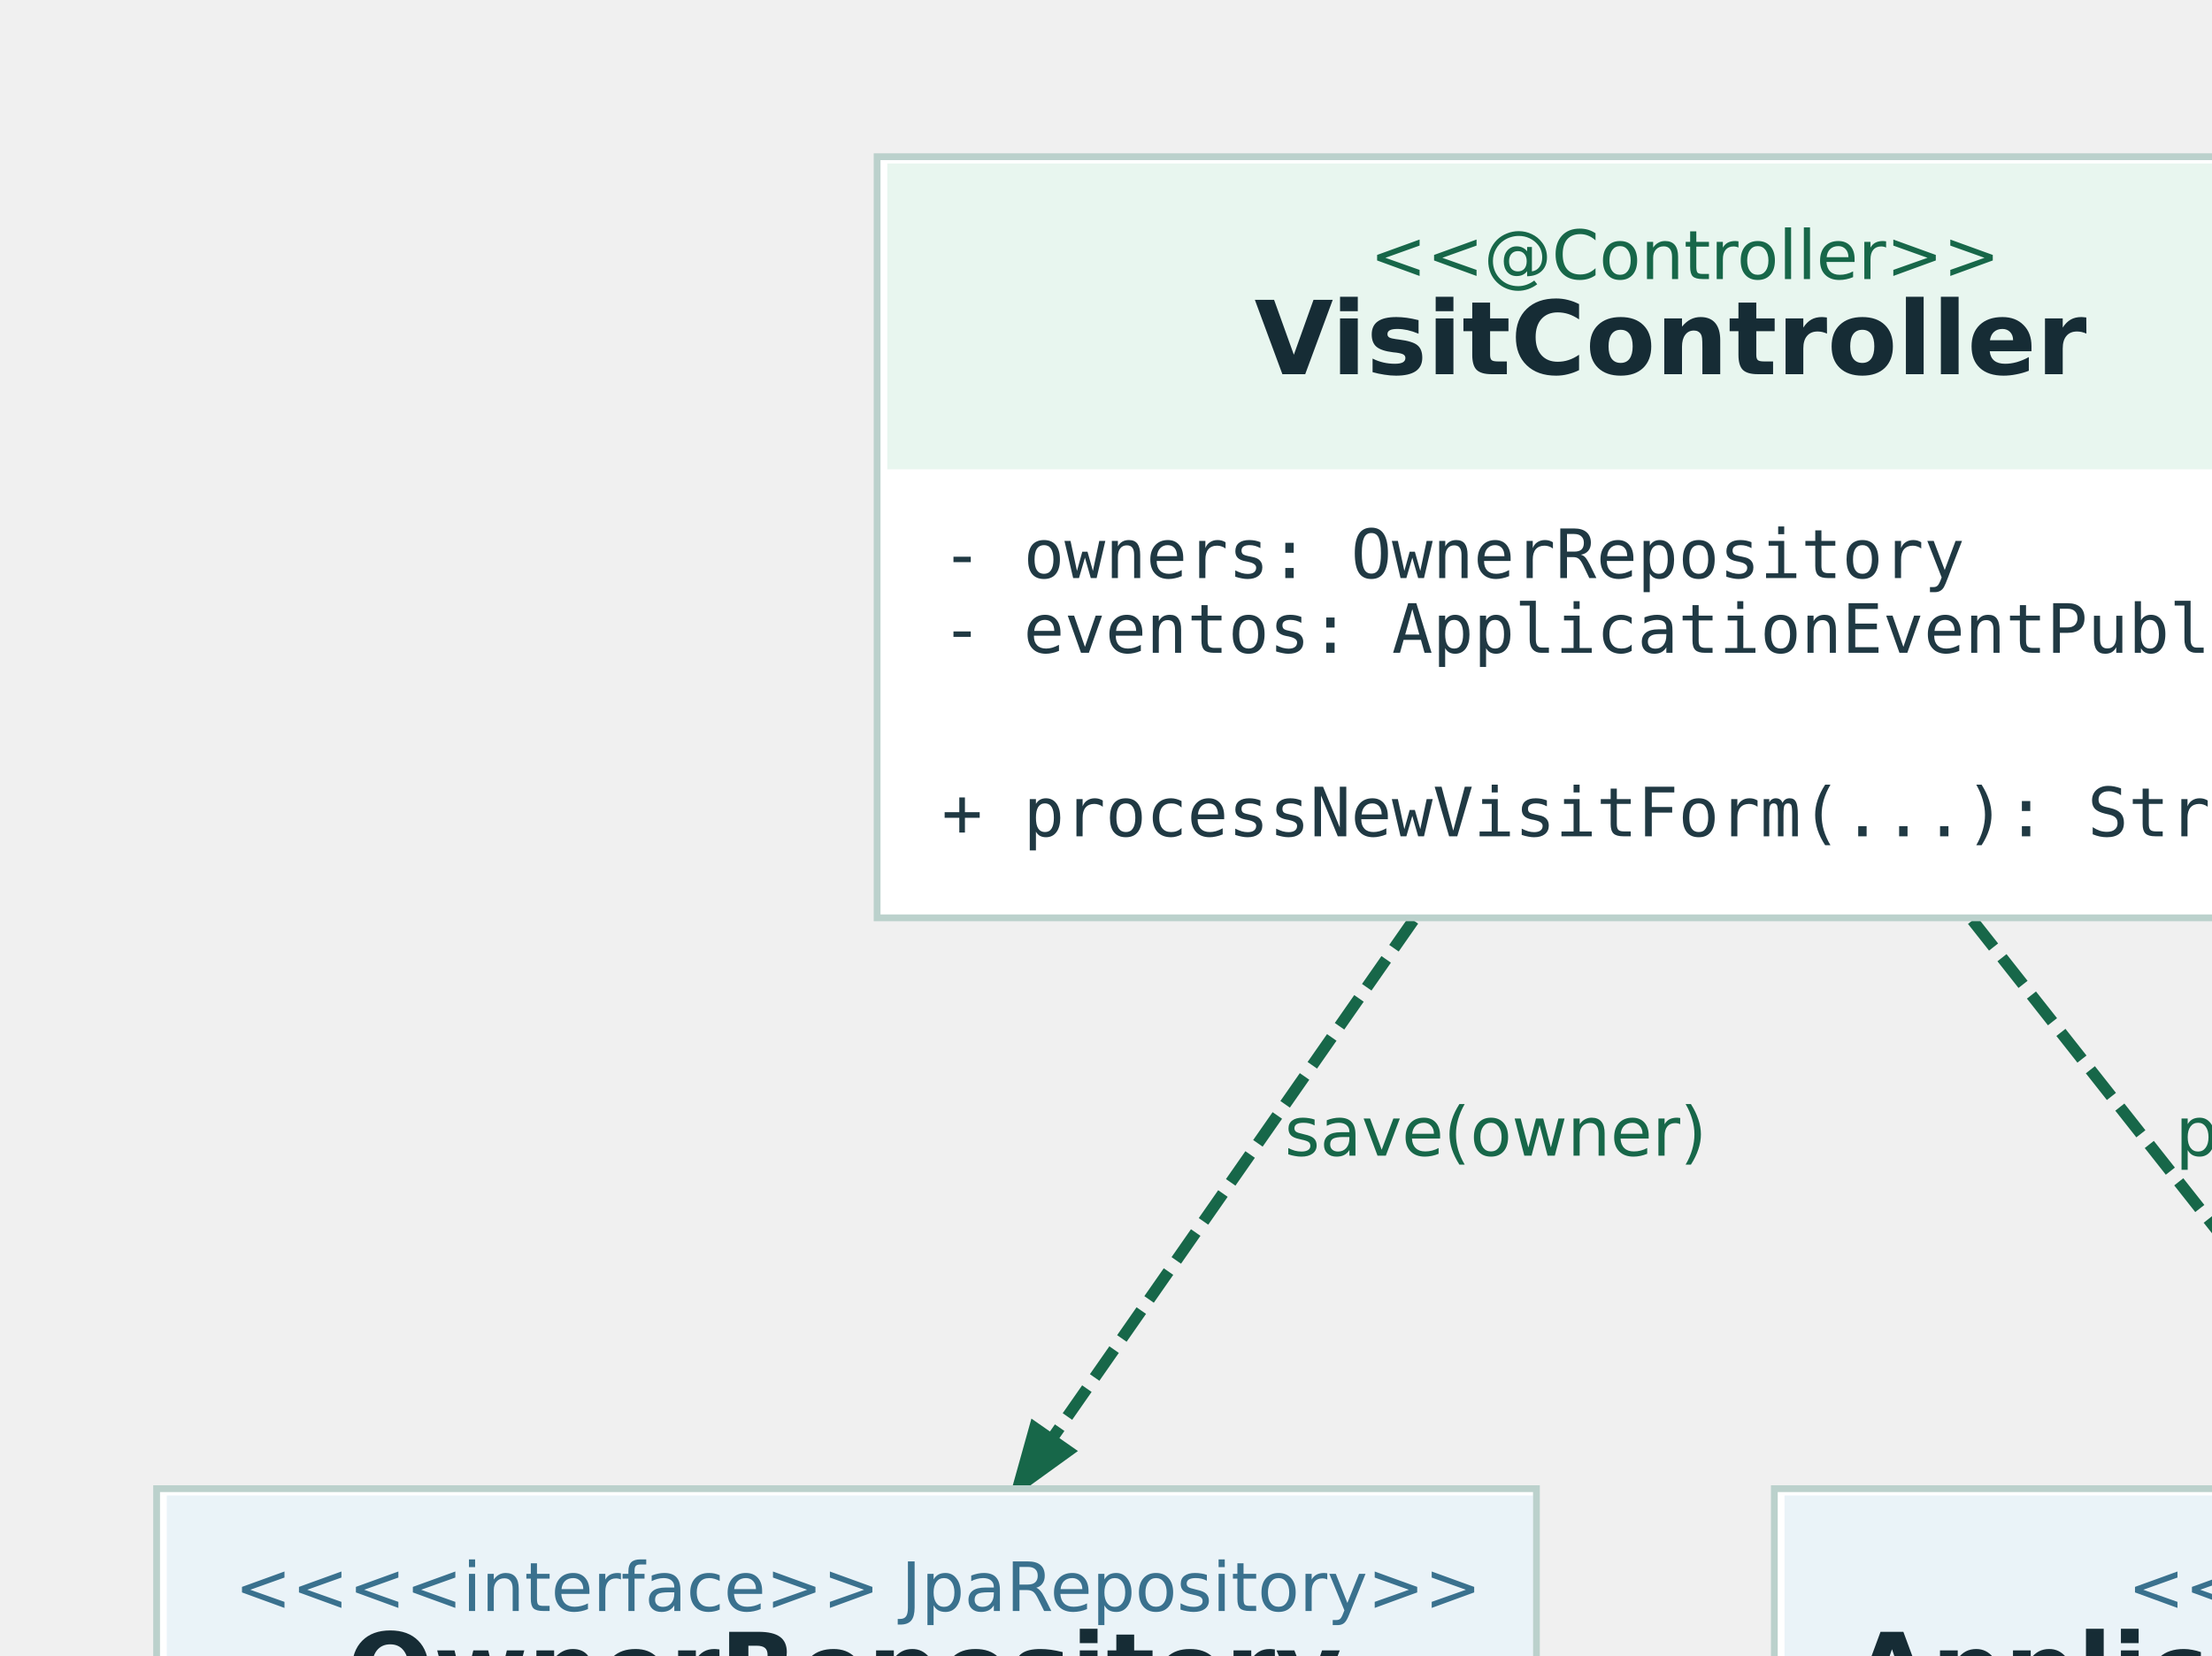
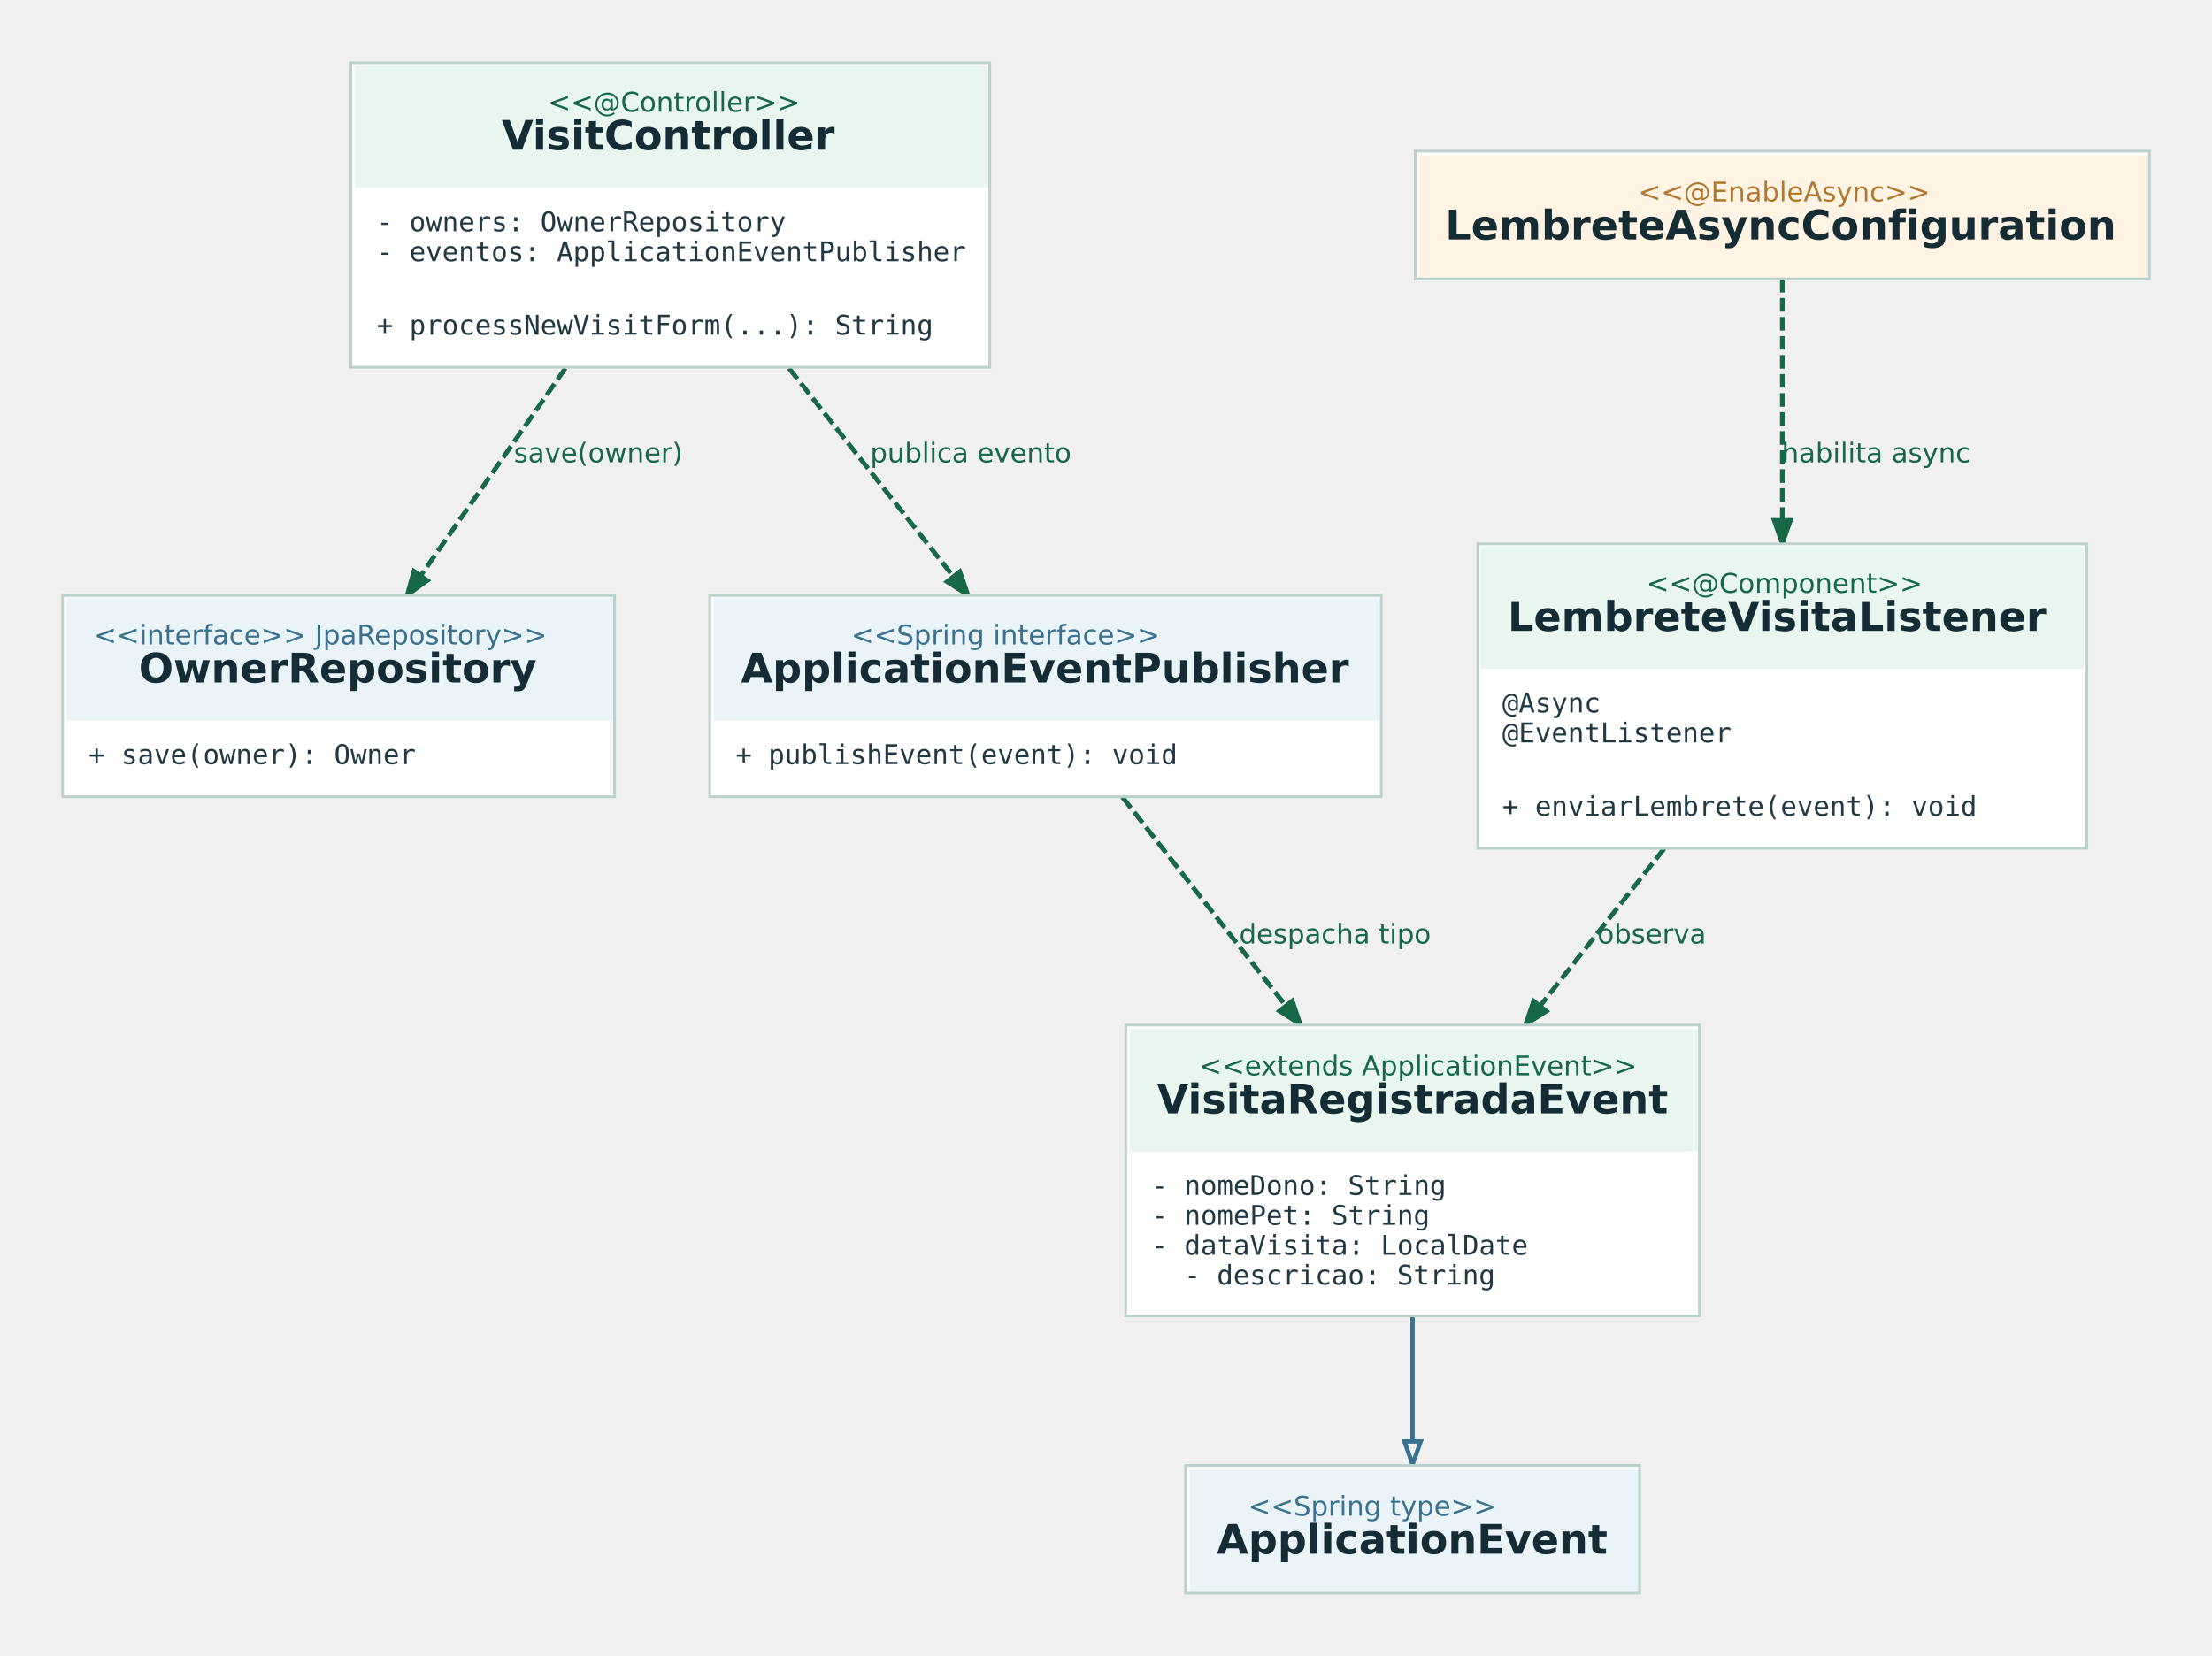
- <svg xmlns="http://www.w3.org/2000/svg" width="2034pt" height="1523pt" viewBox="0.00 0.00 813.58 609.08">
+ <svg xmlns="http://www.w3.org/2000/svg" width="2034pt" height="1523pt" viewBox="0.00 0.00 2033.95 1522.70">
  <g id="graph0" class="graph" transform="scale(2.5 2.5) rotate(0) translate(23.04 586.04)">
    <g id="edge1" class="edge">
      <path fill="none" stroke="#176749" stroke-width="1.7" stroke-dasharray="5,2" d="M184.9,-450.63C167.76,-426.05 147.89,-397.55 131.85,-374.53" />
      <polygon fill="#176749" stroke="#176749" stroke-width="1.7" points="134.08,-372.53 126.78,-367.26 129.2,-375.93 134.08,-372.53" />
-       <text text-anchor="middle" x="197" y="-416" font-family="DejaVu Sans" font-size="10.00" fill="#176749">save(owner)</text>
+       <text text-anchor="middle" x="197" y="-416" font-family="DejaVu Sans, Verdana, sans-serif" font-size="10.00" fill="#176749">save(owner)</text>
    </g>
    <g id="edge2" class="edge">
      <path fill="none" stroke="#176749" stroke-width="1.7" stroke-dasharray="5,2" d="M267.16,-450.63C286.63,-425.95 309.22,-397.3 327.41,-374.23" />
      <polygon fill="#176749" stroke="#176749" stroke-width="1.7" points="329.98,-375.78 332.91,-367.26 325.31,-372.09 329.98,-375.78" />
-       <text text-anchor="middle" x="334" y="-416" font-family="DejaVu Sans" font-size="10.00" fill="#176749">publica evento</text>
+       <text text-anchor="middle" x="334" y="-416" font-family="DejaVu Sans, Verdana, sans-serif" font-size="10.00" fill="#176749">publica evento</text>
    </g>
    <g id="edge3" class="edge">
      <path fill="none" stroke="#176749" stroke-width="1.7" stroke-dasharray="5,2" d="M389.8,-292.84C407.19,-270.62 429.89,-241.61 449.88,-216.07" />
      <polygon fill="#176749" stroke="#176749" stroke-width="1.7" points="452.27,-217.84 455.17,-209.31 447.59,-214.17 452.27,-217.84" />
-       <text text-anchor="middle" x="468" y="-239" font-family="DejaVu Sans" font-size="10.00" fill="#176749">despacha tipo</text>
+       <text text-anchor="middle" x="468" y="-239" font-family="DejaVu Sans, Verdana, sans-serif" font-size="10.00" fill="#176749">despacha tipo</text>
    </g>
    <g id="edge6" class="edge">
      <path fill="none" stroke="#3a718e" stroke-width="1.6" d="M496.5,-102C496.5,-86.39 496.5,-69.78 496.5,-55.96" />
      <polygon fill="none" stroke="#3a718e" stroke-width="1.6" points="499.48,-55.82 496.5,-47.32 493.53,-55.82 499.48,-55.82" />
    </g>
    <g id="edge4" class="edge">
      <path fill="none" stroke="#176749" stroke-width="1.7" stroke-dasharray="5,2" d="M589.09,-273.95C574.56,-255.5 558.28,-234.86 543.48,-216.09" />
      <polygon fill="#176749" stroke="#176749" stroke-width="1.7" points="545.7,-214.1 538.1,-209.27 541.03,-217.79 545.7,-214.1" />
-       <text text-anchor="middle" x="584.5" y="-239" font-family="DejaVu Sans" font-size="10.00" fill="#176749">observa</text>
+       <text text-anchor="middle" x="584.5" y="-239" font-family="DejaVu Sans, Verdana, sans-serif" font-size="10.00" fill="#176749">observa</text>
    </g>
    <g id="edge5" class="edge">
      <path fill="none" stroke="#176749" stroke-width="1.7" stroke-dasharray="5,2" d="M632.5,-483.48C632.5,-461.12 632.5,-425.79 632.5,-394.76" />
      <polygon fill="#176749" stroke="#176749" stroke-width="1.7" points="635.48,-394.64 632.5,-386.14 629.53,-394.64 635.48,-394.64" />
-       <text text-anchor="middle" x="667" y="-416" font-family="DejaVu Sans" font-size="10.00" fill="#176749">habilita async</text>
+       <text text-anchor="middle" x="667" y="-416" font-family="DejaVu Sans, Verdana, sans-serif" font-size="10.00" fill="#176749">habilita async</text>
    </g>
    <g id="node1" class="node">
      <polygon fill="#ffffff" stroke="transparent" points="106,-451 106,-563 341,-563 341,-451 106,-451" />
      <polygon fill="#e8f6ef" stroke="transparent" points="107.5,-517 107.5,-562 340.5,-562 340.5,-517 107.5,-517" />
-       <text text-anchor="start" x="178.5" y="-545" font-family="DejaVu Sans" font-size="10.00" fill="#176749">&lt;&lt;@Controller&gt;&gt;</text>
-       <text text-anchor="start" x="161.5" y="-531" font-family="DejaVu Sans" font-weight="bold" font-size="15.00" fill="#162c35">VisitController</text>
-       <text text-anchor="start" x="115.5" y="-501" font-family="DejaVu Sans Mono" font-size="10.00" fill="#203943">- owners: OwnerRepository</text>
-       <text text-anchor="start" x="115.5" y="-490" font-family="DejaVu Sans Mono" font-size="10.00" fill="#203943">- eventos: ApplicationEventPublisher</text>
-       <text text-anchor="start" x="115.5" y="-463" font-family="DejaVu Sans Mono" font-size="10.00" fill="#203943">+ processNewVisitForm(...): String</text>
+       <text text-anchor="start" x="178.5" y="-545" font-family="DejaVu Sans, Verdana, sans-serif" font-size="10.00" fill="#176749">&lt;&lt;@Controller&gt;&gt;</text>
+       <text text-anchor="start" x="161.5" y="-531" font-family="DejaVu Sans, Verdana, sans-serif" font-weight="bold" font-size="15.00" fill="#162c35">VisitController</text>
+       <text text-anchor="start" x="115.5" y="-501" font-family="DejaVu Sans Mono, Consolas, monospace" font-size="10.00" fill="#203943">- owners: OwnerRepository</text>
+       <text text-anchor="start" x="115.5" y="-490" font-family="DejaVu Sans Mono, Consolas, monospace" font-size="10.00" fill="#203943">- eventos: ApplicationEventPublisher</text>
+       <text text-anchor="start" x="115.5" y="-463" font-family="DejaVu Sans Mono, Consolas, monospace" font-size="10.00" fill="#203943">+ processNewVisitForm(...): String</text>
      <polygon fill="none" stroke="#bbd1cc" points="106,-451 106,-563 341,-563 341,-451 106,-451" />
    </g>
    <g id="node2" class="node">
      <polygon fill="#ffffff" stroke="transparent" points="0,-293 0,-367 203,-367 203,-293 0,-293" />
      <polygon fill="#eaf3f8" stroke="transparent" points="1.5,-321 1.5,-366 202.5,-366 202.5,-321 1.5,-321" />
-       <text text-anchor="start" x="11.5" y="-349" font-family="DejaVu Sans" font-size="10.00" fill="#3a718e">&lt;&lt;&lt;&lt;interface&gt;&gt; JpaRepository&gt;&gt;</text>
-       <text text-anchor="start" x="28" y="-335" font-family="DejaVu Sans" font-weight="bold" font-size="15.00" fill="#162c35">OwnerRepository</text>
-       <text text-anchor="start" x="9.5" y="-305" font-family="DejaVu Sans Mono" font-size="10.00" fill="#203943">+ save(owner): Owner</text>
+       <text text-anchor="start" x="11.5" y="-349" font-family="DejaVu Sans, Verdana, sans-serif" font-size="10.00" fill="#3a718e">&lt;&lt;interface&gt;&gt; JpaRepository&gt;&gt;</text>
+       <text text-anchor="start" x="28" y="-335" font-family="DejaVu Sans, Verdana, sans-serif" font-weight="bold" font-size="15.00" fill="#162c35">OwnerRepository</text>
+       <text text-anchor="start" x="9.5" y="-305" font-family="DejaVu Sans Mono, Consolas, monospace" font-size="10.00" fill="#203943">+ save(owner): Owner</text>
      <polygon fill="none" stroke="#bbd1cc" points="0,-293 0,-367 203,-367 203,-293 0,-293" />
    </g>
    <g id="node3" class="node">
      <polygon fill="#ffffff" stroke="transparent" points="238,-293 238,-367 485,-367 485,-293 238,-293" />
      <polygon fill="#eaf3f8" stroke="transparent" points="239.5,-321 239.5,-366 484.5,-366 484.5,-321 239.5,-321" />
-       <text text-anchor="start" x="290" y="-349" font-family="DejaVu Sans" font-size="10.00" fill="#3a718e">&lt;&lt;&lt;&lt;Spring interface&gt;&gt;&gt;&gt;</text>
-       <text text-anchor="start" x="249.5" y="-335" font-family="DejaVu Sans" font-weight="bold" font-size="15.00" fill="#162c35">ApplicationEventPublisher</text>
-       <text text-anchor="start" x="247.5" y="-305" font-family="DejaVu Sans Mono" font-size="10.00" fill="#203943">+ publishEvent(event): void</text>
+       <text text-anchor="start" x="290" y="-349" font-family="DejaVu Sans, Verdana, sans-serif" font-size="10.00" fill="#3a718e">&lt;&lt;Spring interface&gt;&gt;</text>
+       <text text-anchor="start" x="249.5" y="-335" font-family="DejaVu Sans, Verdana, sans-serif" font-weight="bold" font-size="15.00" fill="#162c35">ApplicationEventPublisher</text>
+       <text text-anchor="start" x="247.5" y="-305" font-family="DejaVu Sans Mono, Consolas, monospace" font-size="10.00" fill="#203943">+ publishEvent(event): void</text>
      <polygon fill="none" stroke="#bbd1cc" points="238,-293 238,-367 485,-367 485,-293 238,-293" />
    </g>
    <g id="node4" class="node">
      <polygon fill="#ffffff" stroke="transparent" points="391,-102 391,-209 602,-209 602,-102 391,-102" />
      <polygon fill="#e8f6ef" stroke="transparent" points="392.5,-162.5 392.5,-207.5 601.5,-207.5 601.5,-162.5 392.5,-162.5" />
-       <text text-anchor="start" x="418" y="-190.5" font-family="DejaVu Sans" font-size="10.00" fill="#176749">&lt;&lt;extends ApplicationEvent&gt;&gt;</text>
-       <text text-anchor="start" x="402.5" y="-176.5" font-family="DejaVu Sans" font-weight="bold" font-size="15.00" fill="#162c35">VisitaRegistradaEvent</text>
-       <text text-anchor="start" x="400.5" y="-146.5" font-family="DejaVu Sans Mono" font-size="10.00" fill="#203943">- nomeDono: String</text>
-       <text text-anchor="start" x="400.5" y="-135.5" font-family="DejaVu Sans Mono" font-size="10.00" fill="#203943">- nomePet: String</text>
-       <text text-anchor="start" x="400.5" y="-124.5" font-family="DejaVu Sans Mono" font-size="10.00" fill="#203943">- dataVisita: LocalDate</text>
-       <text text-anchor="start" x="412.5" y="-113.5" font-family="DejaVu Sans Mono" font-size="10.00" fill="#203943">- descricao: String</text>
+       <text text-anchor="start" x="418" y="-190.5" font-family="DejaVu Sans, Verdana, sans-serif" font-size="10.00" fill="#176749">&lt;&lt;extends ApplicationEvent&gt;&gt;</text>
+       <text text-anchor="start" x="402.5" y="-176.5" font-family="DejaVu Sans, Verdana, sans-serif" font-weight="bold" font-size="15.00" fill="#162c35">VisitaRegistradaEvent</text>
+       <text text-anchor="start" x="400.5" y="-146.5" font-family="DejaVu Sans Mono, Consolas, monospace" font-size="10.00" fill="#203943">- nomeDono: String</text>
+       <text text-anchor="start" x="400.5" y="-135.5" font-family="DejaVu Sans Mono, Consolas, monospace" font-size="10.00" fill="#203943">- nomePet: String</text>
+       <text text-anchor="start" x="400.5" y="-124.5" font-family="DejaVu Sans Mono, Consolas, monospace" font-size="10.00" fill="#203943">- dataVisita: LocalDate</text>
+       <text text-anchor="start" x="412.5" y="-113.5" font-family="DejaVu Sans Mono, Consolas, monospace" font-size="10.00" fill="#203943">- descricao: String</text>
      <polygon fill="none" stroke="#bbd1cc" points="391,-102 391,-209 602,-209 602,-102 391,-102" />
    </g>
    <g id="node5" class="node">
      <polygon fill="#ffffff" stroke="transparent" points="520.5,-274 520.5,-386 744.5,-386 744.5,-274 520.5,-274" />
      <polygon fill="#e8f6ef" stroke="transparent" points="521.5,-340 521.5,-385 743.5,-385 743.5,-340 521.5,-340" />
-       <text text-anchor="start" x="582.5" y="-368" font-family="DejaVu Sans" font-size="10.00" fill="#176749">&lt;&lt;@Component&gt;&gt;</text>
-       <text text-anchor="start" x="531.5" y="-354" font-family="DejaVu Sans" font-weight="bold" font-size="15.00" fill="#162c35">LembreteVisitaListener</text>
-       <text text-anchor="start" x="529.5" y="-324" font-family="DejaVu Sans Mono" font-size="10.00" fill="#203943">@Async</text>
-       <text text-anchor="start" x="529.5" y="-313" font-family="DejaVu Sans Mono" font-size="10.00" fill="#203943">@EventListener</text>
-       <text text-anchor="start" x="529.5" y="-286" font-family="DejaVu Sans Mono" font-size="10.00" fill="#203943">+ enviarLembrete(event): void</text>
+       <text text-anchor="start" x="582.5" y="-368" font-family="DejaVu Sans, Verdana, sans-serif" font-size="10.00" fill="#176749">&lt;&lt;@Component&gt;&gt;</text>
+       <text text-anchor="start" x="531.5" y="-354" font-family="DejaVu Sans, Verdana, sans-serif" font-weight="bold" font-size="15.00" fill="#162c35">LembreteVisitaListener</text>
+       <text text-anchor="start" x="529.5" y="-324" font-family="DejaVu Sans Mono, Consolas, monospace" font-size="10.00" fill="#203943">@Async</text>
+       <text text-anchor="start" x="529.5" y="-313" font-family="DejaVu Sans Mono, Consolas, monospace" font-size="10.00" fill="#203943">@EventListener</text>
+       <text text-anchor="start" x="529.5" y="-286" font-family="DejaVu Sans Mono, Consolas, monospace" font-size="10.00" fill="#203943">+ enviarLembrete(event): void</text>
      <polygon fill="none" stroke="#bbd1cc" points="520.5,-274 520.5,-386 744.5,-386 744.5,-274 520.5,-274" />
    </g>
    <g id="node6" class="node">
      <polygon fill="#ffffff" stroke="transparent" points="497.5,-483.5 497.5,-530.5 767.5,-530.5 767.5,-483.5 497.5,-483.5" />
      <polygon fill="#fff4e4" stroke="transparent" points="498.5,-484 498.5,-529 766.5,-529 766.5,-484 498.5,-484" />
-       <text text-anchor="start" x="579.5" y="-512" font-family="DejaVu Sans" font-size="10.00" fill="#af7932">&lt;&lt;@EnableAsync&gt;&gt;</text>
-       <text text-anchor="start" x="508.5" y="-498" font-family="DejaVu Sans" font-weight="bold" font-size="15.00" fill="#162c35">LembreteAsyncConfiguration</text>
+       <text text-anchor="start" x="579.5" y="-512" font-family="DejaVu Sans, Verdana, sans-serif" font-size="10.00" fill="#af7932">&lt;&lt;@EnableAsync&gt;&gt;</text>
+       <text text-anchor="start" x="508.5" y="-498" font-family="DejaVu Sans, Verdana, sans-serif" font-weight="bold" font-size="15.00" fill="#162c35">LembreteAsyncConfiguration</text>
      <polygon fill="none" stroke="#bbd1cc" points="497.5,-483.5 497.5,-530.5 767.5,-530.5 767.5,-483.5 497.5,-483.5" />
    </g>
    <g id="node7" class="node">
      <polygon fill="#ffffff" stroke="transparent" points="413,0 413,-47 580,-47 580,0 413,0" />
      <polygon fill="#eaf3f8" stroke="transparent" points="414.5,-0.5 414.5,-45.5 579.5,-45.5 579.5,-0.5 414.5,-0.5" />
-       <text text-anchor="start" x="436" y="-28.5" font-family="DejaVu Sans" font-size="10.00" fill="#3a718e">&lt;&lt;&lt;&lt;Spring type&gt;&gt;&gt;&gt;</text>
-       <text text-anchor="start" x="424.5" y="-14.5" font-family="DejaVu Sans" font-weight="bold" font-size="15.00" fill="#162c35">ApplicationEvent</text>
+       <text text-anchor="start" x="436" y="-28.5" font-family="DejaVu Sans, Verdana, sans-serif" font-size="10.00" fill="#3a718e">&lt;&lt;Spring type&gt;&gt;</text>
+       <text text-anchor="start" x="424.5" y="-14.5" font-family="DejaVu Sans, Verdana, sans-serif" font-weight="bold" font-size="15.00" fill="#162c35">ApplicationEvent</text>
      <polygon fill="none" stroke="#bbd1cc" points="413,0 413,-47 580,-47 580,0 413,0" />
    </g>
  </g>
</svg>
